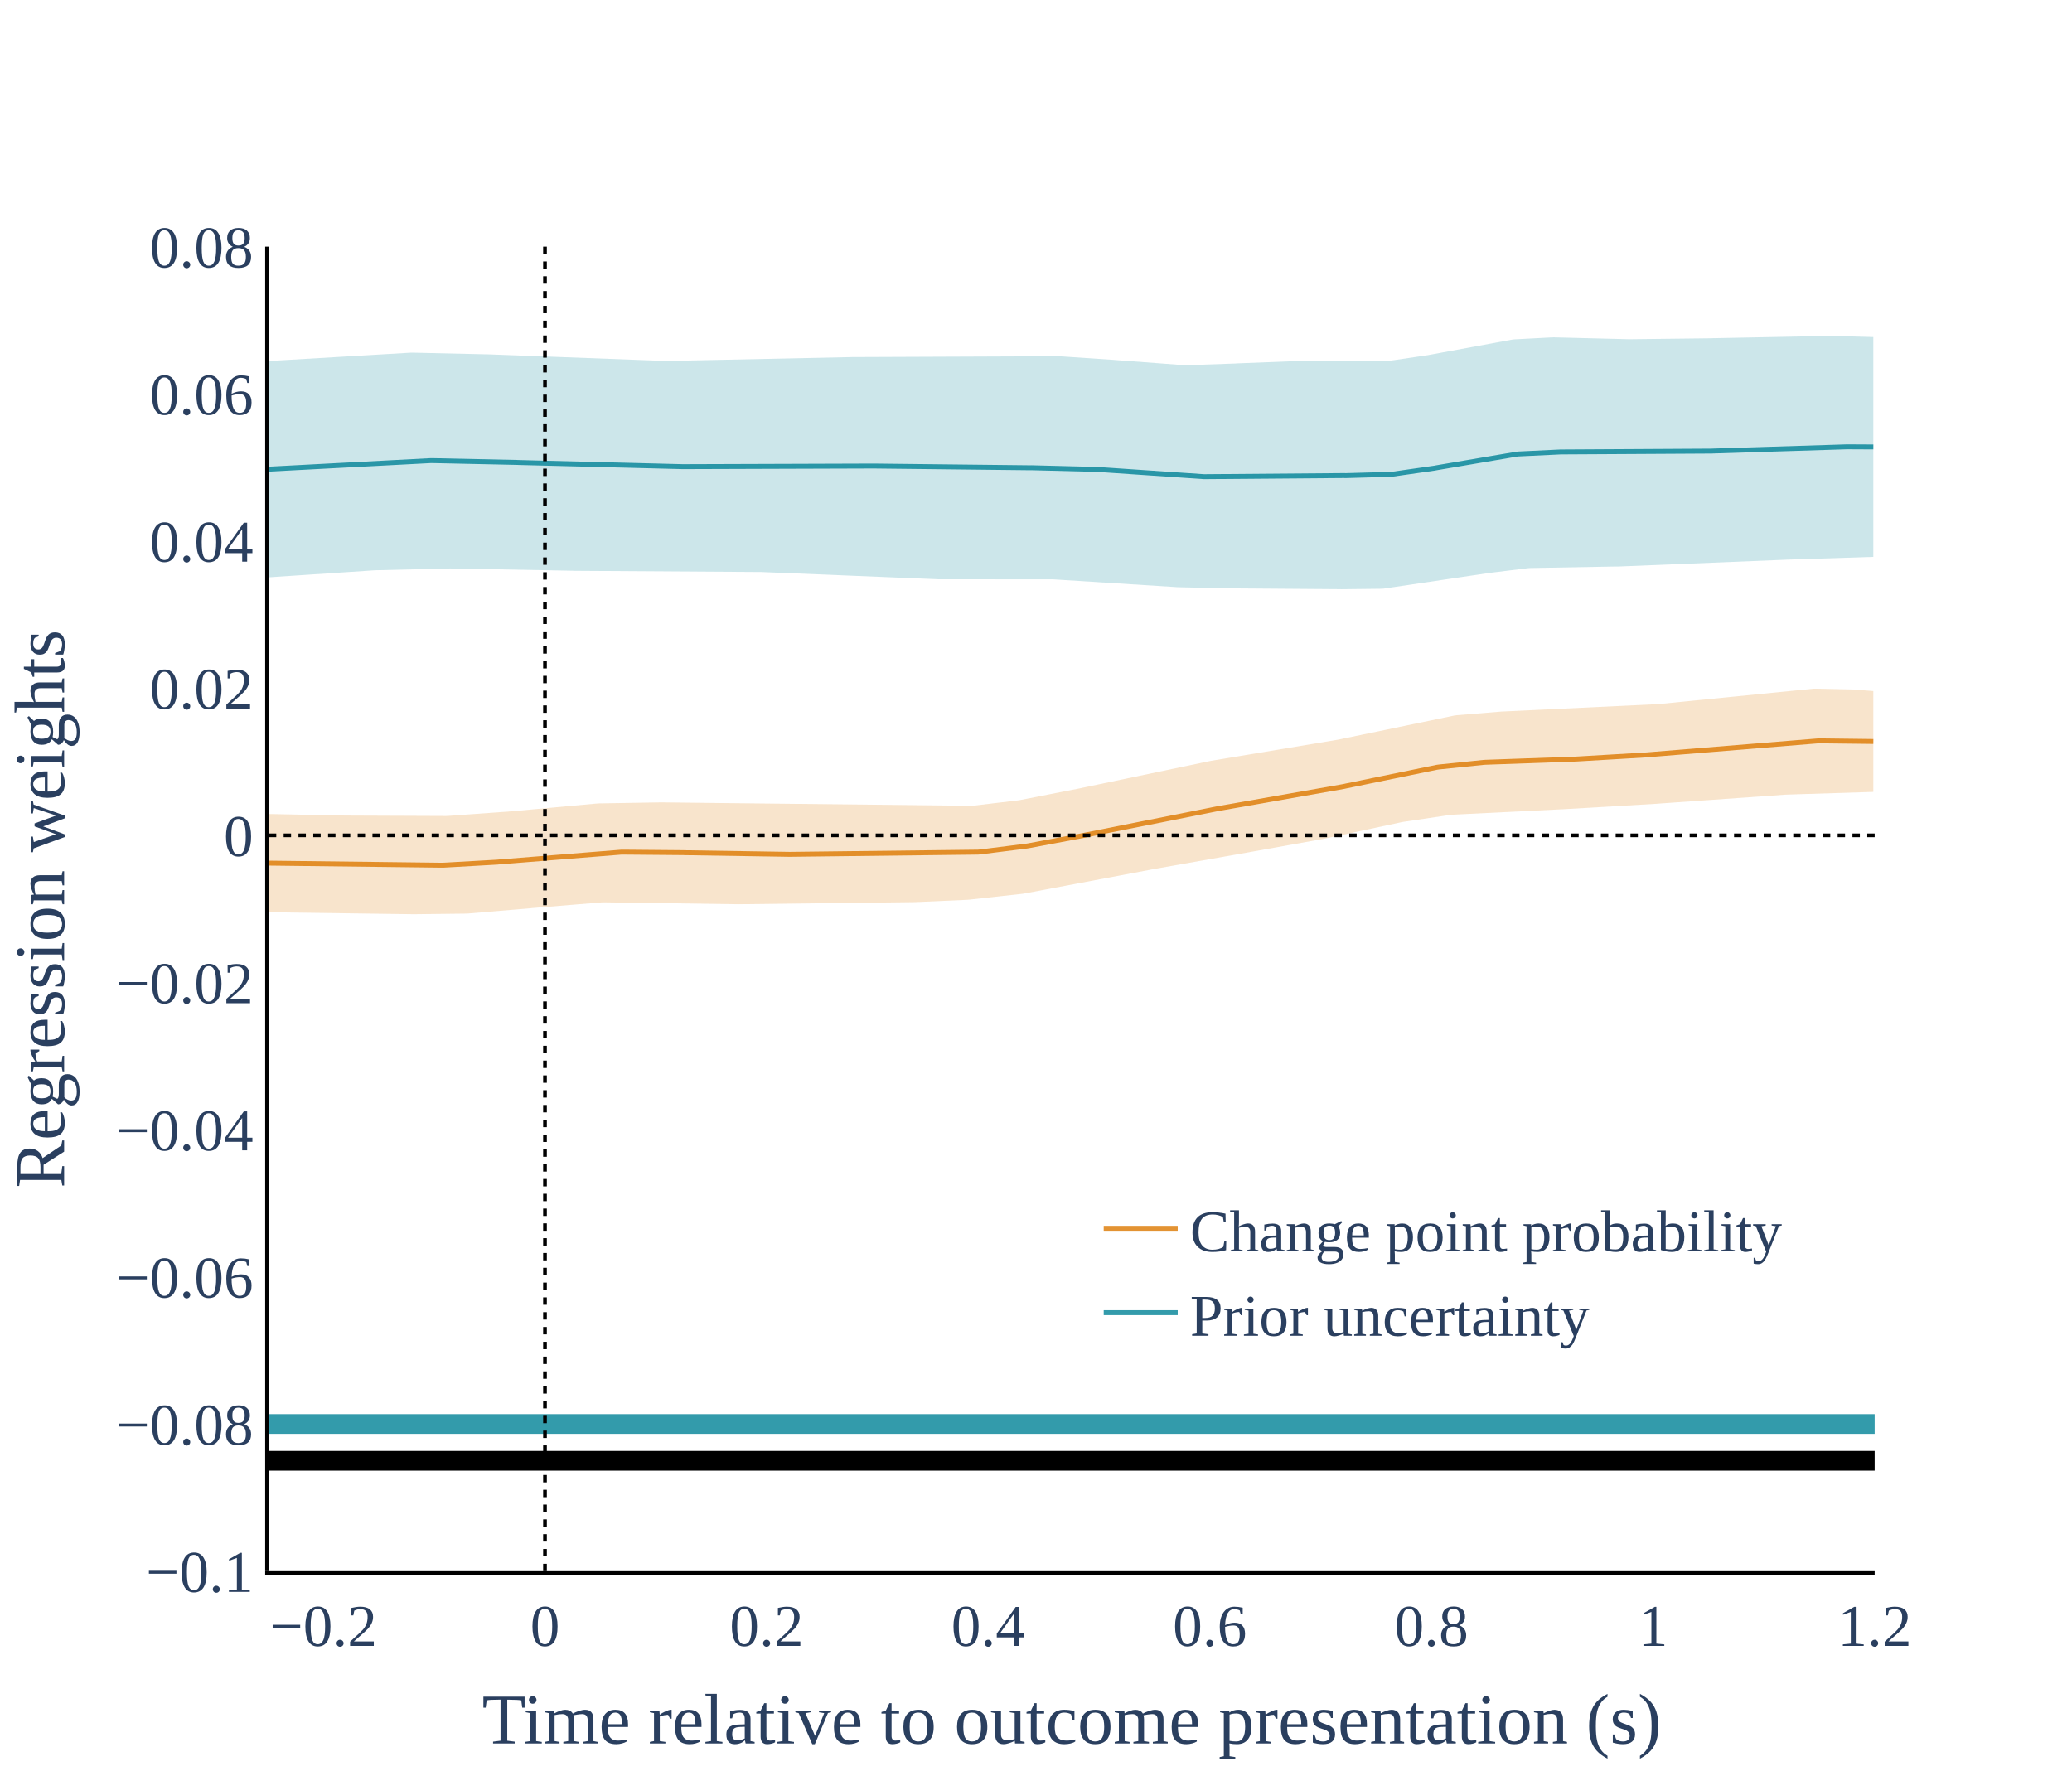
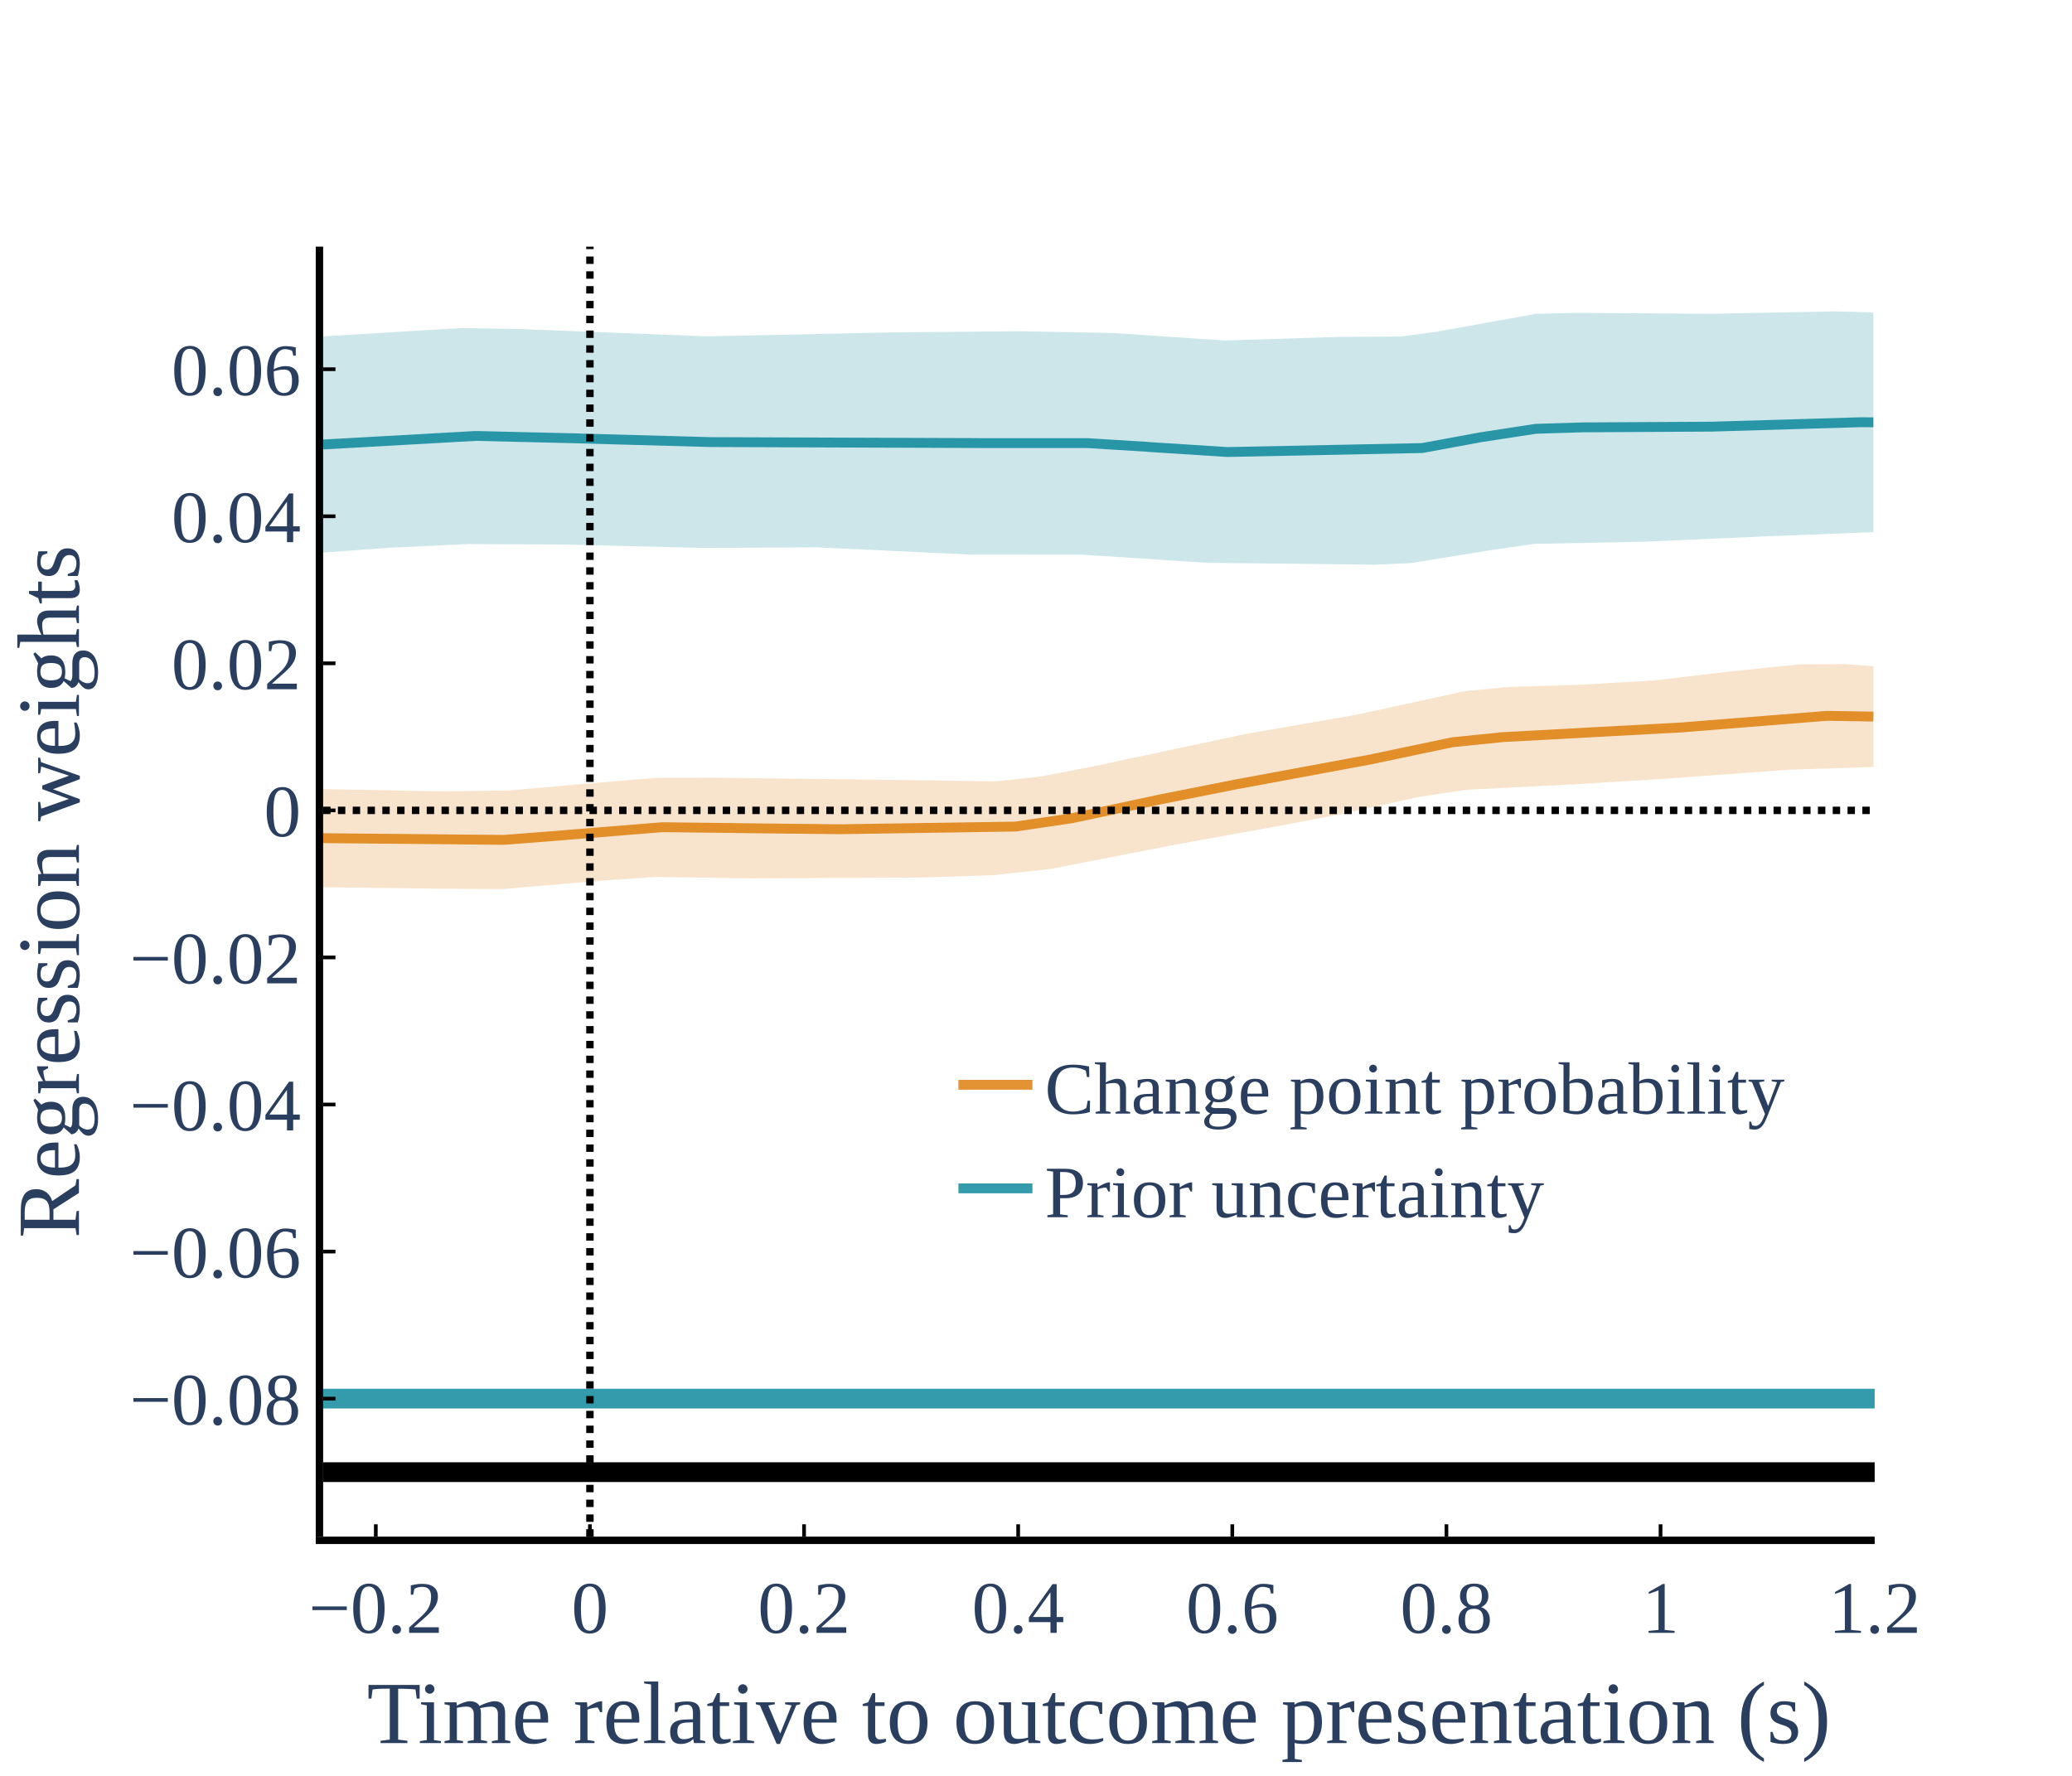
<svg xmlns="http://www.w3.org/2000/svg" class="main-svg" width="2625" height="2250" style="" viewBox="0 0 840 720">
  <rect x="0" y="0" width="840" height="720" style="fill: rgb(255, 255, 255); fill-opacity: 1;" />
-   <defs id="defs-042c22">
+   <defs id="defs-171da3">
    <g class="clips">
-       <clipPath id="clip042c22xyplot" class="plotclip">
-         <rect width="651" height="537" />
-       </clipPath>
-       <clipPath class="axesclip" id="clip042c22x">
-         <rect x="109" y="0" width="651" height="720" />
-       </clipPath>
-       <clipPath class="axesclip" id="clip042c22y">
-         <rect x="0" y="100" width="840" height="537" />
-       </clipPath>
-       <clipPath class="axesclip" id="clip042c22xy">
-         <rect x="109" y="100" width="651" height="537" />
+       <clipPath id="clip171da3xyplot" class="plotclip">
+         <rect width="629" height="523" />
+       </clipPath>
+       <clipPath class="axesclip" id="clip171da3x">
+         <rect x="131" y="0" width="629" height="720" />
+       </clipPath>
+       <clipPath class="axesclip" id="clip171da3y">
+         <rect x="0" y="100" width="840" height="523" />
+       </clipPath>
+       <clipPath class="axesclip" id="clip171da3xy">
+         <rect x="131" y="100" width="629" height="523" />
      </clipPath>
    </g>
    <g class="gradients" />
    <g class="patterns" />
  </defs>
  <g class="bglayer">
-     <rect class="bg" x="109" y="100" width="651" height="537" style="fill: rgb(255, 255, 255); fill-opacity: 1; stroke-width: 0;" />
+     <rect class="bg" x="131" y="100" width="629" height="523" style="fill: rgb(255, 255, 255); fill-opacity: 1; stroke-width: 0;" />
  </g>
  <g class="layer-below">
    <g class="imagelayer" />
    <g class="shapelayer" />
  </g>
  <g class="cartesianlayer">
    <g class="subplot xy">
      <g class="layer-subplot">
        <g class="shapelayer" />
        <g class="imagelayer" />
      </g>
      <g class="minor-gridlayer">
        <g class="x" />
        <g class="y" />
      </g>
      <g class="gridlayer">
        <g class="x">
-           <path class="xgrid crisp" transform="translate(131.1,0)" d="M0,100v537" style="stroke: rgb(255, 255, 255); stroke-opacity: 1; stroke-width: 1px;" />
-           <path class="xgrid crisp" transform="translate(310.79,0)" d="M0,100v537" style="stroke: rgb(255, 255, 255); stroke-opacity: 1; stroke-width: 1px;" />
-           <path class="xgrid crisp" transform="translate(400.63,0)" d="M0,100v537" style="stroke: rgb(255, 255, 255); stroke-opacity: 1; stroke-width: 1px;" />
-           <path class="xgrid crisp" transform="translate(490.47,0)" d="M0,100v537" style="stroke: rgb(255, 255, 255); stroke-opacity: 1; stroke-width: 1px;" />
-           <path class="xgrid crisp" transform="translate(580.31,0)" d="M0,100v537" style="stroke: rgb(255, 255, 255); stroke-opacity: 1; stroke-width: 1px;" />
-           <path class="xgrid crisp" transform="translate(670.16,0)" d="M0,100v537" style="stroke: rgb(255, 255, 255); stroke-opacity: 1; stroke-width: 1px;" />
+           <path class="xgrid crisp" transform="translate(152.35,0)" d="M0,100v523" style="stroke: rgb(255, 255, 255); stroke-opacity: 1; stroke-width: 1px;" />
+           <path class="xgrid crisp" transform="translate(325.97,0)" d="M0,100v523" style="stroke: rgb(255, 255, 255); stroke-opacity: 1; stroke-width: 1px;" />
+           <path class="xgrid crisp" transform="translate(412.77,0)" d="M0,100v523" style="stroke: rgb(255, 255, 255); stroke-opacity: 1; stroke-width: 1px;" />
+           <path class="xgrid crisp" transform="translate(499.58,0)" d="M0,100v523" style="stroke: rgb(255, 255, 255); stroke-opacity: 1; stroke-width: 1px;" />
+           <path class="xgrid crisp" transform="translate(586.39,0)" d="M0,100v523" style="stroke: rgb(255, 255, 255); stroke-opacity: 1; stroke-width: 1px;" />
+           <path class="xgrid crisp" transform="translate(673.19,0)" d="M0,100v523" style="stroke: rgb(255, 255, 255); stroke-opacity: 1; stroke-width: 1px;" />
        </g>
        <g class="y">
-           <path class="ygrid crisp" transform="translate(0,577.33)" d="M109,0h651" style="stroke: rgb(255, 255, 255); stroke-opacity: 1; stroke-width: 1px;" />
-           <path class="ygrid crisp" transform="translate(0,517.67)" d="M109,0h651" style="stroke: rgb(255, 255, 255); stroke-opacity: 1; stroke-width: 1px;" />
-           <path class="ygrid crisp" transform="translate(0,458)" d="M109,0h651" style="stroke: rgb(255, 255, 255); stroke-opacity: 1; stroke-width: 1px;" />
-           <path class="ygrid crisp" transform="translate(0,398.33)" d="M109,0h651" style="stroke: rgb(255, 255, 255); stroke-opacity: 1; stroke-width: 1px;" />
-           <path class="ygrid crisp" transform="translate(0,279)" d="M109,0h651" style="stroke: rgb(255, 255, 255); stroke-opacity: 1; stroke-width: 1px;" />
-           <path class="ygrid crisp" transform="translate(0,219.33)" d="M109,0h651" style="stroke: rgb(255, 255, 255); stroke-opacity: 1; stroke-width: 1px;" />
-           <path class="ygrid crisp" transform="translate(0,159.67)" d="M109,0h651" style="stroke: rgb(255, 255, 255); stroke-opacity: 1; stroke-width: 1px;" />
+           <path class="ygrid crisp" transform="translate(0,567.04)" d="M131,0h629" style="stroke: rgb(255, 255, 255); stroke-opacity: 1; stroke-width: 1px;" />
+           <path class="ygrid crisp" transform="translate(0,507.42)" d="M131,0h629" style="stroke: rgb(255, 255, 255); stroke-opacity: 1; stroke-width: 1px;" />
+           <path class="ygrid crisp" transform="translate(0,447.8)" d="M131,0h629" style="stroke: rgb(255, 255, 255); stroke-opacity: 1; stroke-width: 1px;" />
+           <path class="ygrid crisp" transform="translate(0,388.17)" d="M131,0h629" style="stroke: rgb(255, 255, 255); stroke-opacity: 1; stroke-width: 1px;" />
+           <path class="ygrid crisp" transform="translate(0,268.93)" d="M131,0h629" style="stroke: rgb(255, 255, 255); stroke-opacity: 1; stroke-width: 1px;" />
+           <path class="ygrid crisp" transform="translate(0,209.31)" d="M131,0h629" style="stroke: rgb(255, 255, 255); stroke-opacity: 1; stroke-width: 1px;" />
+           <path class="ygrid crisp" transform="translate(0,149.69)" d="M131,0h629" style="stroke: rgb(255, 255, 255); stroke-opacity: 1; stroke-width: 1px;" />
        </g>
      </g>
      <g class="zerolinelayer">
-         <path class="xzl zl crisp" transform="translate(220.94,0)" d="M0,100v537" style="stroke: rgb(255, 255, 255); stroke-opacity: 1; stroke-width: 2px;" />
-         <path class="yzl zl crisp" transform="translate(0,338.67)" d="M109,0h651" style="stroke: rgb(255, 255, 255); stroke-opacity: 1; stroke-width: 2px;" />
+         <path class="xzl zl crisp" transform="translate(239.16,0)" d="M0,100v523" style="stroke: rgb(255, 255, 255); stroke-opacity: 1; stroke-width: 2px;" />
+         <path class="yzl zl crisp" transform="translate(0,328.55)" d="M131,0h629" style="stroke: rgb(255, 255, 255); stroke-opacity: 1; stroke-width: 2px;" />
      </g>
      <g class="layer-between">
        <g class="shapelayer" />
        <g class="imagelayer" />
      </g>
      <path class="xlines-below" />
      <path class="ylines-below" />
      <g class="overlines-below" />
      <g class="xaxislayer-below" />
      <g class="yaxislayer-below" />
      <g class="overaxes-below" />
      <g class="overplot">
-         <g class="xy" transform="translate(109,100)" clip-path="url(#clip042c22xyplot)">
+         <g class="xy" transform="translate(131,100)" clip-path="url(#clip171da3xyplot)">
          <g class="scatterlayer mlayer">
-             <g class="trace scatter tracedc8eb6" style="stroke-miterlimit: 2; opacity: 1;">
-               <g class="fills" />
-               <g class="errorbars" />
-               <g class="lines">
-                 <path class="js-line" d="M0,249.94L70.08,250.78L70.98,250.76L92.54,249.54L93.44,249.45L142.85,245.49L143.75,245.48L168.01,245.69L168.9,245.72L211.13,246.38L212.03,246.37L287.5,245.48L288.39,245.4L307.26,243.02L308.16,242.87L330.62,238.64L331.52,238.45L385.43,227.71L386.32,227.57L435.74,218.87L436.64,218.67L473.47,211.09L474.37,210.96L492.34,209.11L493.24,209.05L529.17,207.78L530.07,207.74L557.92,206.1L558.82,206.03L628,200.38L628.9,200.36L650.46,200.62" style="vector-effect: none; fill: none; stroke: rgb(220, 120, 0); stroke-opacity: 0.8; stroke-width: 2px; opacity: 1;" />
-               </g>
-               <g class="points" />
-               <g class="text" />
-             </g>
-             <g class="trace scatter trace28f166" style="stroke-miterlimit: 2; opacity: 1;">
+             <g class="trace scatter trace57d40c" style="stroke-miterlimit: 2; opacity: 1;">
+               <g class="fills" />
+               <g class="errorbars" />
+               <g class="lines">
+                 <path class="js-line" d="M0,239.82L72.92,240.51L73.79,240.47L96.36,238.73L97.22,238.63L137.15,235.4L138.02,235.38L166.67,235.71L167.54,235.74L209.2,236.2L210.07,236.19L280.39,235.12L281.25,235.03L302.95,231.84L303.82,231.68L338.55,224.28L339.41,224.09L370.66,217.89L371.53,217.75L425.35,207.76L426.22,207.56L457.47,201L458.34,200.87L478.3,198.85L479.17,198.8L551.22,194.9L552.09,194.81L609.38,190.24L610.25,190.23L628.48,190.53" style="vector-effect: none; fill: none; stroke: rgb(220, 120, 0); stroke-opacity: 0.8; stroke-width: 4px; opacity: 1;" />
+               </g>
+               <g class="points" />
+               <g class="text" />
+             </g>
+             <g class="trace scatter trace84d02a" style="stroke-miterlimit: 2; opacity: 1;">
              <g class="fills">
                <g>
-                   <path class="js-fill" d="M0,230.02L30.55,230.64L31.44,230.65L71.87,230.82L72.77,230.79L98.83,228.9L99.73,228.81L132.97,225.78L133.87,225.73L159.02,225.31L159.92,225.32L284.8,226.7L285.7,226.64L303.67,224.51L304.57,224.37L328.82,219.61L329.72,219.41L381.83,208.49L382.73,208.34L433.94,199.8L434.84,199.6L480.66,190.09L481.56,189.98L499.53,188.5L500.42,188.46L563.31,185.47L564.21,185.38L626.2,179.22L627.1,179.21L642.38,179.55L643.27,179.61L650.46,180.18L650.46,221.06L615.42,222.16L614.52,222.21L563.31,225.82L562.42,225.89L524.68,228.1L523.78,228.13L479.76,230.31L478.86,230.4L459.99,233.19L459.1,233.36L428.55,239.89L427.65,240.09L393.51,246.21L392.61,246.36L358.47,252.4L357.57,252.58L306.36,262.25L305.47,262.38L283.9,264.76L283,264.82L262.34,265.74L261.44,265.76L190.47,266.61L189.57,266.6L135.66,265.83L134.76,265.87L106.91,268.15L106.01,268.24L80.86,270.36L79.96,270.41L58.4,270.66L57.5,270.64L0,269.86Z" style="fill: rgb(220, 120, 0); fill-opacity: 0.2; stroke-width: 0;" />
+                   <path class="js-fill" d="M0,219.92L47.74,220.83L48.61,220.84L75.52,220.45L76.39,220.4L99.83,218.33L100.7,218.23L134.55,215.39L135.42,215.36L158.86,215.3L159.72,215.32L223.09,216.09L223.96,216.1L272.57,216.77L273.44,216.72L290.8,214.82L291.67,214.69L313.37,210.48L314.24,210.29L374.14,197.54L375,197.41L419.28,189.72L420.14,189.52L462.68,180.25L463.55,180.13L480.04,178.57L480.91,178.52L509.55,177.6L510.42,177.58L539.94,175.83L540.8,175.74L568.58,172.44L569.45,172.32L598.1,169.41L598.96,169.37L616.33,169.26L617.19,169.3L628.48,170.11L628.48,210.96L594.62,212.06L593.76,212.11L545.14,215.65L544.28,215.72L506.95,217.99L506.08,218.03L463.55,220.2L462.68,220.29L444.45,223.08L443.58,223.25L414.07,229.78L413.2,229.97L386.29,235.09L385.42,235.24L346.36,242.27L345.49,242.46L295.14,252.25L294.27,252.38L271.7,254.82L270.84,254.88L242.19,255.79L241.32,255.8L171.88,256.12L171.01,256.09L135.42,255.54L134.55,255.57L112.85,257.03L111.98,257.11L72.92,260.44L72.05,260.47L46.88,260.32L46.01,260.3L0,259.72Z" style="fill: rgb(220, 120, 0); fill-opacity: 0.2; stroke-width: 0;" />
                </g>
              </g>
              <g class="errorbars" />
              <g class="lines">
-                 <path class="js-line" d="M0,230.02L30.55,230.64L31.44,230.65L71.87,230.82L72.77,230.79L98.83,228.9L99.73,228.81L132.97,225.78L133.87,225.73L159.02,225.31L159.92,225.32L284.8,226.7L285.7,226.64L303.67,224.51L304.57,224.37L328.82,219.61L329.72,219.41L381.83,208.49L382.73,208.34L433.94,199.8L434.84,199.6L480.66,190.09L481.56,189.98L499.53,188.5L500.42,188.46L563.31,185.47L564.21,185.38L626.2,179.22L627.1,179.21L642.38,179.55L643.27,179.61L650.46,180.18L650.46,221.06L615.42,222.16L614.52,222.21L563.31,225.82L562.42,225.89L524.68,228.1L523.78,228.13L479.76,230.31L478.86,230.4L459.99,233.19L459.1,233.36L428.55,239.89L427.65,240.09L393.51,246.21L392.61,246.36L358.47,252.4L357.57,252.58L306.36,262.25L305.47,262.38L283.9,264.76L283,264.82L262.34,265.74L261.44,265.76L190.47,266.61L189.57,266.6L135.66,265.83L134.76,265.87L106.91,268.15L106.01,268.24L80.86,270.36L79.96,270.41L58.4,270.66L57.5,270.64L0,269.86" style="vector-effect: none; fill: none; stroke: rgb(255, 255, 255); stroke-opacity: 0; stroke-width: 2px; opacity: 1;" />
-               </g>
-               <g class="points" />
-               <g class="text" />
-             </g>
-             <g class="trace scatter tracee8c8e8" style="stroke-miterlimit: 2; opacity: 1;">
-               <g class="fills" />
-               <g class="errorbars" />
-               <g class="lines">
-                 <path class="js-line" d="M0,90.21L65.59,86.76L66.48,86.76L100.62,87.49L101.52,87.53L168.01,89.21L168.9,89.2L245.27,88.95L246.17,88.96L308.16,89.65L309.06,89.64L336.01,90.33L336.91,90.39L379.14,93.26L380.03,93.25L435.74,92.81L436.64,92.83L454.6,92.32L455.5,92.25L472.57,89.81L473.47,89.64L505.81,84.15L506.71,84.06L523.78,83.24L524.68,83.24L584.88,82.9L585.77,82.86L639.68,81.16L640.58,81.16L650.46,81.21" style="vector-effect: none; fill: none; stroke: rgb(0, 130, 150); stroke-opacity: 0.8; stroke-width: 2px; opacity: 1;" />
-               </g>
-               <g class="points" />
-               <g class="text" />
-             </g>
-             <g class="trace scatter trace619b03" style="stroke-miterlimit: 2; opacity: 1;">
+                 <path class="js-line" d="M0,219.92L47.74,220.83L48.61,220.84L75.52,220.45L76.39,220.4L99.83,218.33L100.7,218.23L134.55,215.39L135.42,215.36L158.86,215.3L159.72,215.32L223.09,216.09L223.96,216.1L272.57,216.77L273.44,216.72L290.8,214.82L291.67,214.69L313.37,210.48L314.24,210.29L374.14,197.54L375,197.41L419.28,189.72L420.14,189.52L462.68,180.25L463.55,180.13L480.04,178.57L480.91,178.52L509.55,177.6L510.42,177.58L539.94,175.83L540.8,175.74L568.58,172.44L569.45,172.32L598.1,169.41L598.96,169.37L616.33,169.26L617.19,169.3L628.48,170.11L628.48,210.96L594.62,212.06L593.76,212.11L545.14,215.65L544.28,215.72L506.95,217.99L506.08,218.03L463.55,220.2L462.68,220.29L444.45,223.08L443.58,223.25L414.07,229.78L413.2,229.97L386.29,235.09L385.42,235.24L346.36,242.27L345.49,242.46L295.14,252.25L294.27,252.38L271.7,254.82L270.84,254.88L242.19,255.79L241.32,255.8L171.88,256.12L171.01,256.09L135.42,255.54L134.55,255.57L112.85,257.03L111.98,257.11L72.92,260.44L72.05,260.47L46.88,260.32L46.01,260.3L0,259.72" style="vector-effect: none; fill: none; stroke: rgb(255, 255, 255); stroke-opacity: 0; stroke-width: 2px; opacity: 1;" />
+               </g>
+               <g class="points" />
+               <g class="text" />
+             </g>
+             <g class="trace scatter trace598026" style="stroke-miterlimit: 2; opacity: 1;">
+               <g class="fills" />
+               <g class="errorbars" />
+               <g class="lines">
+                 <path class="js-line" d="M0,80.21L61.63,76.76L62.5,76.76L103.3,77.73L104.17,77.77L157.12,79.24L157.99,79.24L264.76,79.63L265.63,79.65L309.03,79.65L309.9,79.66L334.21,81.16L335.07,81.25L366.32,83.25L367.19,83.25L445.32,81.66L446.19,81.54L467.89,77.54L468.76,77.36L491.32,73.9L492.19,73.83L511.29,73.25L512.16,73.26L563.37,72.98L564.24,72.94L623.27,71.18L624.14,71.19L628.48,71.22" style="vector-effect: none; fill: none; stroke: rgb(0, 130, 150); stroke-opacity: 0.8; stroke-width: 4px; opacity: 1;" />
+               </g>
+               <g class="points" />
+               <g class="text" />
+             </g>
+             <g class="trace scatter trace13bae1" style="stroke-miterlimit: 2; opacity: 1;">
              <g class="fills">
                <g>
-                   <path class="js-fill" d="M0,46.36L57.5,42.98L58.4,42.97L89.84,43.68L90.74,43.72L160.82,46.33L161.72,46.33L235.39,44.78L236.29,44.76L319.84,44.42L320.74,44.44L342.3,45.88L343.2,45.96L371.05,48.04L371.95,48.06L391.71,47.37L392.61,47.31L417.77,46.33L418.67,46.33L454.6,46.19L455.5,46.1L469.88,43.98L470.78,43.81L504.02,37.69L504.92,37.59L520.19,36.79L521.09,36.78L550.74,37.52L551.63,37.54L583.98,37.16L584.88,37.13L633.39,36.18L634.29,36.2L650.46,36.65L650.46,125.78L615.42,126.9L614.52,126.95L547.14,129.69L546.24,129.68L511.2,130.31L510.31,130.38L494.13,132.37L493.24,132.52L451.91,138.65L451.01,138.7L434.84,138.89L433.94,138.87L389.92,138.54L389.02,138.55L368.35,138.07L367.46,138.01L318.04,134.89L317.14,134.89L271.32,134.86L270.43,134.81L199.45,131.91L198.55,131.91L123.98,131.43L123.08,131.4L73.67,130.48L72.77,130.49L43.12,131.21L42.23,131.26L8.98,133.47L8.09,133.53L0,134.07Z" style="fill: rgb(0, 130, 150); fill-opacity: 0.2; stroke-width: 0;" />
+                   <path class="js-fill" d="M0,36.39L55.56,33.02L56.42,33.01L80.73,33.45L81.6,33.48L155.38,36.36L156.25,36.36L228.3,34.8L229.17,34.78L282.12,34.3L282.99,34.3L320.32,35.01L321.18,35.07L365.46,38.05L366.32,38.03L413.2,36.54L414.07,36.57L436.64,36.43L437.5,36.37L451.39,34.51L452.26,34.35L491.32,27.3L492.19,27.24L507.82,26.84L508.69,26.86L563.37,27.23L564.24,27.2L612.85,26.24L613.72,26.26L628.48,26.69L628.48,115.75L584.21,117.47L583.34,117.52L534.73,119.65L533.86,119.65L491.32,120.5L490.46,120.59L473.1,123.08L472.23,123.24L440.98,128.28L440.11,128.35L426.22,128.92L425.35,128.92L358.51,128.18L357.64,128.14L307.3,124.85L306.43,124.86L262.16,124.82L261.29,124.78L200.52,121.92L199.65,121.91L154.52,122.13L153.65,122.13L98.09,120.77L97.22,120.75L59.03,120.58L58.16,120.6L27.78,122.02L26.91,122.08L0,124.03Z" style="fill: rgb(0, 130, 150); fill-opacity: 0.2; stroke-width: 0;" />
                </g>
              </g>
              <g class="errorbars" />
              <g class="lines">
-                 <path class="js-line" d="M0,46.36L57.5,42.98L58.4,42.97L89.84,43.68L90.74,43.72L160.82,46.33L161.72,46.33L235.39,44.78L236.29,44.76L319.84,44.42L320.74,44.44L342.3,45.88L343.2,45.96L371.05,48.04L371.95,48.06L391.71,47.37L392.61,47.31L417.77,46.33L418.67,46.33L454.6,46.19L455.5,46.1L469.88,43.98L470.78,43.81L504.02,37.69L504.92,37.59L520.19,36.79L521.09,36.78L550.74,37.52L551.63,37.54L583.98,37.16L584.88,37.13L633.39,36.18L634.29,36.2L650.46,36.65L650.46,125.78L615.42,126.9L614.52,126.95L547.14,129.69L546.24,129.68L511.2,130.31L510.31,130.38L494.13,132.37L493.24,132.52L451.91,138.65L451.01,138.7L434.84,138.89L433.94,138.87L389.92,138.54L389.02,138.55L368.35,138.07L367.46,138.01L318.04,134.89L317.14,134.89L271.32,134.86L270.43,134.81L199.45,131.91L198.55,131.91L123.98,131.43L123.08,131.4L73.67,130.48L72.77,130.49L43.12,131.21L42.23,131.26L8.98,133.47L8.09,133.53L0,134.07" style="vector-effect: none; fill: none; stroke: rgb(255, 255, 255); stroke-opacity: 0; stroke-width: 2px; opacity: 1;" />
-               </g>
-               <g class="points" />
-               <g class="text" />
-             </g>
-             <g class="trace scatter trace15d106" style="stroke-miterlimit: 2; opacity: 1;">
-               <g class="fills" />
-               <g class="errorbars" />
-               <g class="lines">
-                 <path class="js-line" d="M0,477.33L651,477.33" style="vector-effect: none; fill: none; stroke: rgb(0, 130, 150); stroke-opacity: 0.8; stroke-width: 8px; opacity: 1;" />
-               </g>
-               <g class="points" />
-               <g class="text" />
-             </g>
-             <g class="trace scatter tracefa0cd0" style="stroke-miterlimit: 2; opacity: 1;">
-               <g class="fills" />
-               <g class="errorbars" />
-               <g class="lines">
-                 <path class="js-line" d="M0,492.25L651,492.25" style="vector-effect: none; fill: none; stroke: rgb(0, 0, 0); stroke-opacity: 1; stroke-width: 8px; opacity: 1;" />
+                 <path class="js-line" d="M0,36.39L55.56,33.02L56.42,33.01L80.73,33.45L81.6,33.48L155.38,36.36L156.25,36.36L228.3,34.8L229.17,34.78L282.12,34.3L282.99,34.3L320.32,35.01L321.18,35.07L365.46,38.05L366.32,38.03L413.2,36.54L414.07,36.57L436.64,36.43L437.5,36.37L451.39,34.51L452.26,34.35L491.32,27.3L492.19,27.24L507.82,26.84L508.69,26.86L563.37,27.23L564.24,27.2L612.85,26.24L613.72,26.26L628.48,26.69L628.48,115.75L584.21,117.47L583.34,117.52L534.73,119.65L533.86,119.65L491.32,120.5L490.46,120.59L473.1,123.08L472.23,123.24L440.98,128.28L440.11,128.35L426.22,128.92L425.35,128.92L358.51,128.18L357.64,128.14L307.3,124.85L306.43,124.86L262.16,124.82L261.29,124.78L200.52,121.92L199.65,121.91L154.52,122.13L153.65,122.13L98.09,120.77L97.22,120.75L59.03,120.58L58.16,120.6L27.78,122.02L26.91,122.08L0,124.03" style="vector-effect: none; fill: none; stroke: rgb(255, 255, 255); stroke-opacity: 0; stroke-width: 2px; opacity: 1;" />
+               </g>
+               <g class="points" />
+               <g class="text" />
+             </g>
+             <g class="trace scatter trace8e44b1" style="stroke-miterlimit: 2; opacity: 1;">
+               <g class="fills" />
+               <g class="errorbars" />
+               <g class="lines">
+                 <path class="js-line" d="M0,467.04L629,467.04" style="vector-effect: none; fill: none; stroke: rgb(0, 130, 150); stroke-opacity: 0.8; stroke-width: 8px; opacity: 1;" />
+               </g>
+               <g class="points" />
+               <g class="text" />
+             </g>
+             <g class="trace scatter tracec59c06" style="stroke-miterlimit: 2; opacity: 1;">
+               <g class="fills" />
+               <g class="errorbars" />
+               <g class="lines">
+                 <path class="js-line" d="M0,496.85L629,496.85" style="vector-effect: none; fill: none; stroke: rgb(0, 0, 0); stroke-opacity: 1; stroke-width: 8px; opacity: 1;" />
              </g>
              <g class="points" />
              <g class="text" />
            </g>
          </g>
        </g>
      </g>
-       <path class="xlines-above crisp" d="M107.5,637.75H760" style="fill: none; stroke-width: 1.5px; stroke: rgb(0, 0, 0); stroke-opacity: 1;" />
-       <path class="ylines-above crisp" d="M108.25,100V637" style="fill: none; stroke-width: 1.5px; stroke: rgb(0, 0, 0); stroke-opacity: 1;" />
+       <path class="xlines-above crisp" d="M128,624.5H760" style="fill: none; stroke-width: 3px; stroke: rgb(0, 0, 0); stroke-opacity: 1;" />
+       <path class="ylines-above crisp" d="M129.5,100V623" style="fill: none; stroke-width: 3px; stroke: rgb(0, 0, 0); stroke-opacity: 1;" />
      <g class="overlines-above" />
      <g class="xaxislayer-above">
-         <g class="xtick">
-           <text text-anchor="middle" x="0" y="667.3" transform="translate(131.1,0)" style="font-family: 'Times New Roman'; font-size: 24px; fill: rgb(42, 63, 95); fill-opacity: 1; white-space: pre; opacity: 1;">−0.2</text>
-         </g>
-         <g class="xtick">
-           <text text-anchor="middle" x="0" y="667.3" style="font-family: 'Times New Roman'; font-size: 24px; fill: rgb(42, 63, 95); fill-opacity: 1; white-space: pre; opacity: 1;" transform="translate(220.94,0)">0</text>
-         </g>
-         <g class="xtick">
-           <text text-anchor="middle" x="0" y="667.3" style="font-family: 'Times New Roman'; font-size: 24px; fill: rgb(42, 63, 95); fill-opacity: 1; white-space: pre; opacity: 1;" transform="translate(310.79,0)">0.2</text>
-         </g>
-         <g class="xtick">
-           <text text-anchor="middle" x="0" y="667.3" style="font-family: 'Times New Roman'; font-size: 24px; fill: rgb(42, 63, 95); fill-opacity: 1; white-space: pre; opacity: 1;" transform="translate(400.63,0)">0.4</text>
-         </g>
-         <g class="xtick">
-           <text text-anchor="middle" x="0" y="667.3" style="font-family: 'Times New Roman'; font-size: 24px; fill: rgb(42, 63, 95); fill-opacity: 1; white-space: pre; opacity: 1;" transform="translate(490.47,0)">0.6</text>
-         </g>
-         <g class="xtick">
-           <text text-anchor="middle" x="0" y="667.3" style="font-family: 'Times New Roman'; font-size: 24px; fill: rgb(42, 63, 95); fill-opacity: 1; white-space: pre; opacity: 1;" transform="translate(580.31,0)">0.8</text>
-         </g>
-         <g class="xtick">
-           <text text-anchor="middle" x="0" y="667.3" style="font-family: 'Times New Roman'; font-size: 24px; fill: rgb(42, 63, 95); fill-opacity: 1; white-space: pre; opacity: 1;" transform="translate(670.16,0)">1</text>
-         </g>
-         <g class="xtick">
-           <text text-anchor="middle" x="0" y="667.3" style="font-family: 'Times New Roman'; font-size: 24px; fill: rgb(42, 63, 95); fill-opacity: 1; white-space: pre; opacity: 1;" transform="translate(760,0)">1.2</text>
+         <path class="xtick ticks crisp" d="M0,623v-5" transform="translate(152.35,0)" style="stroke: rgb(0, 0, 0); stroke-opacity: 1; stroke-width: 1.5px;" />
+         <path class="xtick ticks crisp" d="M0,623v-5" transform="translate(239.16,0)" style="stroke: rgb(0, 0, 0); stroke-opacity: 1; stroke-width: 1.5px;" />
+         <path class="xtick ticks crisp" d="M0,623v-5" transform="translate(325.97,0)" style="stroke: rgb(0, 0, 0); stroke-opacity: 1; stroke-width: 1.5px;" />
+         <path class="xtick ticks crisp" d="M0,623v-5" transform="translate(412.77,0)" style="stroke: rgb(0, 0, 0); stroke-opacity: 1; stroke-width: 1.5px;" />
+         <path class="xtick ticks crisp" d="M0,623v-5" transform="translate(499.58,0)" style="stroke: rgb(0, 0, 0); stroke-opacity: 1; stroke-width: 1.5px;" />
+         <path class="xtick ticks crisp" d="M0,623v-5" transform="translate(586.39,0)" style="stroke: rgb(0, 0, 0); stroke-opacity: 1; stroke-width: 1.5px;" />
+         <path class="xtick ticks crisp" d="M0,623v-5" transform="translate(673.19,0)" style="stroke: rgb(0, 0, 0); stroke-opacity: 1; stroke-width: 1.5px;" />
+         <g class="xtick">
+           <text text-anchor="middle" x="0" y="662" transform="translate(152.35,0)" style="font-family: 'Times New Roman'; font-size: 30px; fill: rgb(42, 63, 95); fill-opacity: 1; white-space: pre; opacity: 1;">−0.2</text>
+         </g>
+         <g class="xtick">
+           <text text-anchor="middle" x="0" y="662" style="font-family: 'Times New Roman'; font-size: 30px; fill: rgb(42, 63, 95); fill-opacity: 1; white-space: pre; opacity: 1;" transform="translate(239.16,0)">0</text>
+         </g>
+         <g class="xtick">
+           <text text-anchor="middle" x="0" y="662" style="font-family: 'Times New Roman'; font-size: 30px; fill: rgb(42, 63, 95); fill-opacity: 1; white-space: pre; opacity: 1;" transform="translate(325.97,0)">0.2</text>
+         </g>
+         <g class="xtick">
+           <text text-anchor="middle" x="0" y="662" style="font-family: 'Times New Roman'; font-size: 30px; fill: rgb(42, 63, 95); fill-opacity: 1; white-space: pre; opacity: 1;" transform="translate(412.77,0)">0.4</text>
+         </g>
+         <g class="xtick">
+           <text text-anchor="middle" x="0" y="662" style="font-family: 'Times New Roman'; font-size: 30px; fill: rgb(42, 63, 95); fill-opacity: 1; white-space: pre; opacity: 1;" transform="translate(499.58,0)">0.6</text>
+         </g>
+         <g class="xtick">
+           <text text-anchor="middle" x="0" y="662" style="font-family: 'Times New Roman'; font-size: 30px; fill: rgb(42, 63, 95); fill-opacity: 1; white-space: pre; opacity: 1;" transform="translate(586.39,0)">0.8</text>
+         </g>
+         <g class="xtick">
+           <text text-anchor="middle" x="0" y="662" style="font-family: 'Times New Roman'; font-size: 30px; fill: rgb(42, 63, 95); fill-opacity: 1; white-space: pre; opacity: 1;" transform="translate(673.19,0)">1</text>
+         </g>
+         <g class="xtick">
+           <text text-anchor="middle" x="0" y="662" style="font-family: 'Times New Roman'; font-size: 30px; fill: rgb(42, 63, 95); fill-opacity: 1; white-space: pre; opacity: 1;" transform="translate(760,0)">1.2</text>
        </g>
      </g>
      <g class="yaxislayer-above">
-         <g class="ytick">
-           <text text-anchor="end" x="102.7" y="8.4" transform="translate(0,637)" style="font-family: 'Times New Roman'; font-size: 24px; fill: rgb(42, 63, 95); fill-opacity: 1; white-space: pre; opacity: 1;">−0.1</text>
-         </g>
-         <g class="ytick">
-           <text text-anchor="end" x="102.7" y="8.4" style="font-family: 'Times New Roman'; font-size: 24px; fill: rgb(42, 63, 95); fill-opacity: 1; white-space: pre; opacity: 1;" transform="translate(0,577.33)">−0.08</text>
-         </g>
-         <g class="ytick">
-           <text text-anchor="end" x="102.7" y="8.4" style="font-family: 'Times New Roman'; font-size: 24px; fill: rgb(42, 63, 95); fill-opacity: 1; white-space: pre; opacity: 1;" transform="translate(0,517.67)">−0.06</text>
-         </g>
-         <g class="ytick">
-           <text text-anchor="end" x="102.7" y="8.4" style="font-family: 'Times New Roman'; font-size: 24px; fill: rgb(42, 63, 95); fill-opacity: 1; white-space: pre; opacity: 1;" transform="translate(0,458)">−0.04</text>
-         </g>
-         <g class="ytick">
-           <text text-anchor="end" x="102.7" y="8.4" style="font-family: 'Times New Roman'; font-size: 24px; fill: rgb(42, 63, 95); fill-opacity: 1; white-space: pre; opacity: 1;" transform="translate(0,398.33)">−0.02</text>
-         </g>
-         <g class="ytick">
-           <text text-anchor="end" x="102.7" y="8.4" style="font-family: 'Times New Roman'; font-size: 24px; fill: rgb(42, 63, 95); fill-opacity: 1; white-space: pre; opacity: 1;" transform="translate(0,338.67)">0</text>
-         </g>
-         <g class="ytick">
-           <text text-anchor="end" x="102.7" y="8.4" style="font-family: 'Times New Roman'; font-size: 24px; fill: rgb(42, 63, 95); fill-opacity: 1; white-space: pre; opacity: 1;" transform="translate(0,279)">0.02</text>
-         </g>
-         <g class="ytick">
-           <text text-anchor="end" x="102.7" y="8.4" style="font-family: 'Times New Roman'; font-size: 24px; fill: rgb(42, 63, 95); fill-opacity: 1; white-space: pre; opacity: 1;" transform="translate(0,219.33)">0.04</text>
-         </g>
-         <g class="ytick">
-           <text text-anchor="end" x="102.7" y="8.4" style="font-family: 'Times New Roman'; font-size: 24px; fill: rgb(42, 63, 95); fill-opacity: 1; white-space: pre; opacity: 1;" transform="translate(0,159.67)">0.06</text>
-         </g>
-         <g class="ytick">
-           <text text-anchor="end" x="102.7" y="8.4" style="font-family: 'Times New Roman'; font-size: 24px; fill: rgb(42, 63, 95); fill-opacity: 1; white-space: pre; opacity: 1;" transform="translate(0,100)">0.08</text>
+         <path class="ytick ticks crisp" d="M131,0h5" transform="translate(0,567.04)" style="stroke: rgb(0, 0, 0); stroke-opacity: 1; stroke-width: 1.5px;" />
+         <path class="ytick ticks crisp" d="M131,0h5" transform="translate(0,507.42)" style="stroke: rgb(0, 0, 0); stroke-opacity: 1; stroke-width: 1.5px;" />
+         <path class="ytick ticks crisp" d="M131,0h5" transform="translate(0,447.8)" style="stroke: rgb(0, 0, 0); stroke-opacity: 1; stroke-width: 1.5px;" />
+         <path class="ytick ticks crisp" d="M131,0h5" transform="translate(0,388.17)" style="stroke: rgb(0, 0, 0); stroke-opacity: 1; stroke-width: 1.5px;" />
+         <path class="ytick ticks crisp" d="M131,0h5" transform="translate(0,328.55)" style="stroke: rgb(0, 0, 0); stroke-opacity: 1; stroke-width: 1.5px;" />
+         <path class="ytick ticks crisp" d="M131,0h5" transform="translate(0,268.93)" style="stroke: rgb(0, 0, 0); stroke-opacity: 1; stroke-width: 1.5px;" />
+         <path class="ytick ticks crisp" d="M131,0h5" transform="translate(0,209.31)" style="stroke: rgb(0, 0, 0); stroke-opacity: 1; stroke-width: 1.5px;" />
+         <path class="ytick ticks crisp" d="M131,0h5" transform="translate(0,149.69)" style="stroke: rgb(0, 0, 0); stroke-opacity: 1; stroke-width: 1.5px;" />
+         <g class="ytick">
+           <text text-anchor="end" x="122" y="10.5" transform="translate(0,567.04)" style="font-family: 'Times New Roman'; font-size: 30px; fill: rgb(42, 63, 95); fill-opacity: 1; white-space: pre; opacity: 1;">−0.08</text>
+         </g>
+         <g class="ytick">
+           <text text-anchor="end" x="122" y="10.5" style="font-family: 'Times New Roman'; font-size: 30px; fill: rgb(42, 63, 95); fill-opacity: 1; white-space: pre; opacity: 1;" transform="translate(0,507.42)">−0.06</text>
+         </g>
+         <g class="ytick">
+           <text text-anchor="end" x="122" y="10.5" style="font-family: 'Times New Roman'; font-size: 30px; fill: rgb(42, 63, 95); fill-opacity: 1; white-space: pre; opacity: 1;" transform="translate(0,447.8)">−0.04</text>
+         </g>
+         <g class="ytick">
+           <text text-anchor="end" x="122" y="10.5" style="font-family: 'Times New Roman'; font-size: 30px; fill: rgb(42, 63, 95); fill-opacity: 1; white-space: pre; opacity: 1;" transform="translate(0,388.17)">−0.02</text>
+         </g>
+         <g class="ytick">
+           <text text-anchor="end" x="122" y="10.5" style="font-family: 'Times New Roman'; font-size: 30px; fill: rgb(42, 63, 95); fill-opacity: 1; white-space: pre; opacity: 1;" transform="translate(0,328.55)">0</text>
+         </g>
+         <g class="ytick">
+           <text text-anchor="end" x="122" y="10.5" style="font-family: 'Times New Roman'; font-size: 30px; fill: rgb(42, 63, 95); fill-opacity: 1; white-space: pre; opacity: 1;" transform="translate(0,268.93)">0.02</text>
+         </g>
+         <g class="ytick">
+           <text text-anchor="end" x="122" y="10.5" style="font-family: 'Times New Roman'; font-size: 30px; fill: rgb(42, 63, 95); fill-opacity: 1; white-space: pre; opacity: 1;" transform="translate(0,209.31)">0.04</text>
+         </g>
+         <g class="ytick">
+           <text text-anchor="end" x="122" y="10.5" style="font-family: 'Times New Roman'; font-size: 30px; fill: rgb(42, 63, 95); fill-opacity: 1; white-space: pre; opacity: 1;" transform="translate(0,149.69)">0.06</text>
        </g>
      </g>
      <g class="overaxes-above" />
    </g>
  </g>
  <g class="polarlayer" />
  <g class="smithlayer" />
  <g class="ternarylayer" />
  <g class="geolayer" />
  <g class="funnelarealayer" />
  <g class="pielayer" />
  <g class="iciclelayer" />
  <g class="treemaplayer" />
  <g class="sunburstlayer" />
  <g class="glimages" />
-   <defs id="topdefs-042c22">
+   <defs id="topdefs-171da3">
    <g class="clips" />
-     <clipPath id="legend042c22">
-       <rect width="285" height="79" x="0" y="0" />
+     <clipPath id="legend171da3">
+       <rect width="345" height="94" x="0" y="0" />
    </clipPath>
  </defs>
  <g class="layer-above">
    <g class="imagelayer" />
    <g class="shapelayer">
-       <g class="shape-group" data-index="0" clip-path="url(#clip042c22x)">
-         <path data-index="0" fill-rule="evenodd" d="M220.94,637L220.94,100" style="opacity: 1; stroke: rgb(0, 0, 0); stroke-opacity: 1; fill: rgb(0, 0, 0); fill-opacity: 0; stroke-dasharray: 3px, 3px; stroke-width: 1.5px;" />
-       </g>
-       <g class="shape-group" data-index="1" clip-path="url(#clip042c22y)">
-         <path data-index="1" fill-rule="evenodd" d="M109,338.67L760,338.67" style="opacity: 1; stroke: rgb(0, 0, 0); stroke-opacity: 1; fill: rgb(0, 0, 0); fill-opacity: 0; stroke-dasharray: 3px, 3px; stroke-width: 1.5px;" />
+       <g class="shape-group" data-index="0" clip-path="url(#clip171da3x)">
+         <path data-index="0" fill-rule="evenodd" d="M239.16,623L239.16,100" style="opacity: 1; stroke: rgb(0, 0, 0); stroke-opacity: 1; fill: rgb(0, 0, 0); fill-opacity: 0; stroke-dasharray: 3px, 3px; stroke-width: 3px;" />
+       </g>
+       <g class="shape-group" data-index="1" clip-path="url(#clip171da3y)">
+         <path data-index="1" fill-rule="evenodd" d="M131,328.55L760,328.55" style="opacity: 1; stroke: rgb(0, 0, 0); stroke-opacity: 1; fill: rgb(0, 0, 0); fill-opacity: 0; stroke-dasharray: 3px, 3px; stroke-width: 3px;" />
      </g>
    </g>
  </g>
  <g class="infolayer">
-     <g class="legend" pointer-events="all" transform="translate(442.45,475.9)">
-       <rect class="bg" shape-rendering="crispEdges" width="285" height="79" x="0" y="0" style="stroke: rgb(68, 68, 68); stroke-opacity: 1; fill: rgb(255, 255, 255); fill-opacity: 0.7; stroke-width: 0px;" />
-       <g class="scrollbox" transform="" clip-path="url(#legend042c22)">
+     <g class="legend" pointer-events="all" transform="translate(383.55,413.8)">
+       <rect class="bg" shape-rendering="crispEdges" width="345" height="94" x="0" y="0" style="stroke: rgb(68, 68, 68); stroke-opacity: 1; fill: rgb(255, 255, 255); fill-opacity: 0.7; stroke-width: 0px;" />
+       <g class="scrollbox" transform="" clip-path="url(#legend171da3)">
        <g class="groups">
-           <g class="traces" transform="translate(0,22.1)" style="opacity: 1;">
-             <text class="legendtext" text-anchor="start" x="40" y="9.36" style="font-family: 'Times New Roman'; font-size: 24px; fill: rgb(42, 63, 95); fill-opacity: 1; white-space: pre;">Change point probability</text>
+           <g class="traces" transform="translate(0,26)" style="opacity: 1;">
+             <text class="legendtext" text-anchor="start" x="40" y="11.7" style="font-family: 'Times New Roman'; font-size: 30px; fill: rgb(42, 63, 95); fill-opacity: 1; white-space: pre;">Change point probability</text>
            <g class="layers" style="opacity: 1;">
              <g class="legendfill" />
              <g class="legendlines">
-                 <path class="js-line" d="M5,0h30" style="fill: none; stroke: rgb(220, 120, 0); stroke-opacity: 0.8; stroke-width: 2px;" />
+                 <path class="js-line" d="M5,0h30" style="fill: none; stroke: rgb(220, 120, 0); stroke-opacity: 0.8; stroke-width: 4px;" />
              </g>
              <g class="legendsymbols">
                <g class="legendpoints" />
              </g>
            </g>
-             <rect class="legendtoggle" x="0" y="-17.1" width="279.969" height="34.2" style="fill: rgb(0, 0, 0); fill-opacity: 0;" />
+             <rect class="legendtoggle" x="0" y="-21" width="339.969" height="42" style="fill: rgb(0, 0, 0); fill-opacity: 0;" />
          </g>
-           <g class="traces" transform="translate(0,56.3)" style="opacity: 1;">
-             <text class="legendtext" text-anchor="start" x="40" y="9.36" style="font-family: 'Times New Roman'; font-size: 24px; fill: rgb(42, 63, 95); fill-opacity: 1; white-space: pre;">Prior uncertainty</text>
+           <g class="traces" transform="translate(0,68)" style="opacity: 1;">
+             <text class="legendtext" text-anchor="start" x="40" y="11.7" style="font-family: 'Times New Roman'; font-size: 30px; fill: rgb(42, 63, 95); fill-opacity: 1; white-space: pre;">Prior uncertainty</text>
            <g class="layers" style="opacity: 1;">
              <g class="legendfill" />
              <g class="legendlines">
-                 <path class="js-line" d="M5,0h30" style="fill: none; stroke: rgb(0, 130, 150); stroke-opacity: 0.8; stroke-width: 2px;" />
+                 <path class="js-line" d="M5,0h30" style="fill: none; stroke: rgb(0, 130, 150); stroke-opacity: 0.8; stroke-width: 4px;" />
              </g>
              <g class="legendsymbols">
                <g class="legendpoints" />
              </g>
            </g>
-             <rect class="legendtoggle" x="0" y="-17.1" width="279.969" height="34.2" style="fill: rgb(0, 0, 0); fill-opacity: 0;" />
+             <rect class="legendtoggle" x="0" y="-21" width="339.969" height="42" style="fill: rgb(0, 0, 0); fill-opacity: 0;" />
          </g>
        </g>
      </g>
      <rect class="scrollbar" rx="20" ry="3" width="0" height="0" x="0" y="0" style="fill: rgb(128, 139, 164); fill-opacity: 1;" />
    </g>
    <g class="g-gtitle" />
    <g class="g-xtitle">
-       <text class="xtitle" x="434.5" y="706.862" text-anchor="middle" style="opacity: 1; font-family: 'Times New Roman'; font-size: 29px; fill: rgb(42, 63, 95); fill-opacity: 1; white-space: pre;">Time relative to outcome presentation (s)</text>
-     </g>
-     <g class="g-ytitle" transform="translate(3.244141,0)">
-       <text class="ytitle" transform="rotate(-90,22.75625,368.5)" x="22.756" y="368.5" text-anchor="middle" style="opacity: 1; font-family: 'Times New Roman'; font-size: 29px; fill: rgb(42, 63, 95); fill-opacity: 1; white-space: pre;">Regression weights</text>
+       <text class="xtitle" x="445.5" y="706.7" text-anchor="middle" style="opacity: 1; font-family: 'Times New Roman'; font-size: 36px; fill: rgb(42, 63, 95); fill-opacity: 1; white-space: pre;">Time relative to outcome presentation (s)</text>
+     </g>
+     <g class="g-ytitle" transform="translate(5.521484,0)">
+       <text class="ytitle" transform="rotate(-90,26.47813,361.5)" x="26.478" y="361.5" text-anchor="middle" style="opacity: 1; font-family: 'Times New Roman'; font-size: 36px; fill: rgb(42, 63, 95); fill-opacity: 1; white-space: pre;">Regression weights</text>
    </g>
  </g>
</svg>
